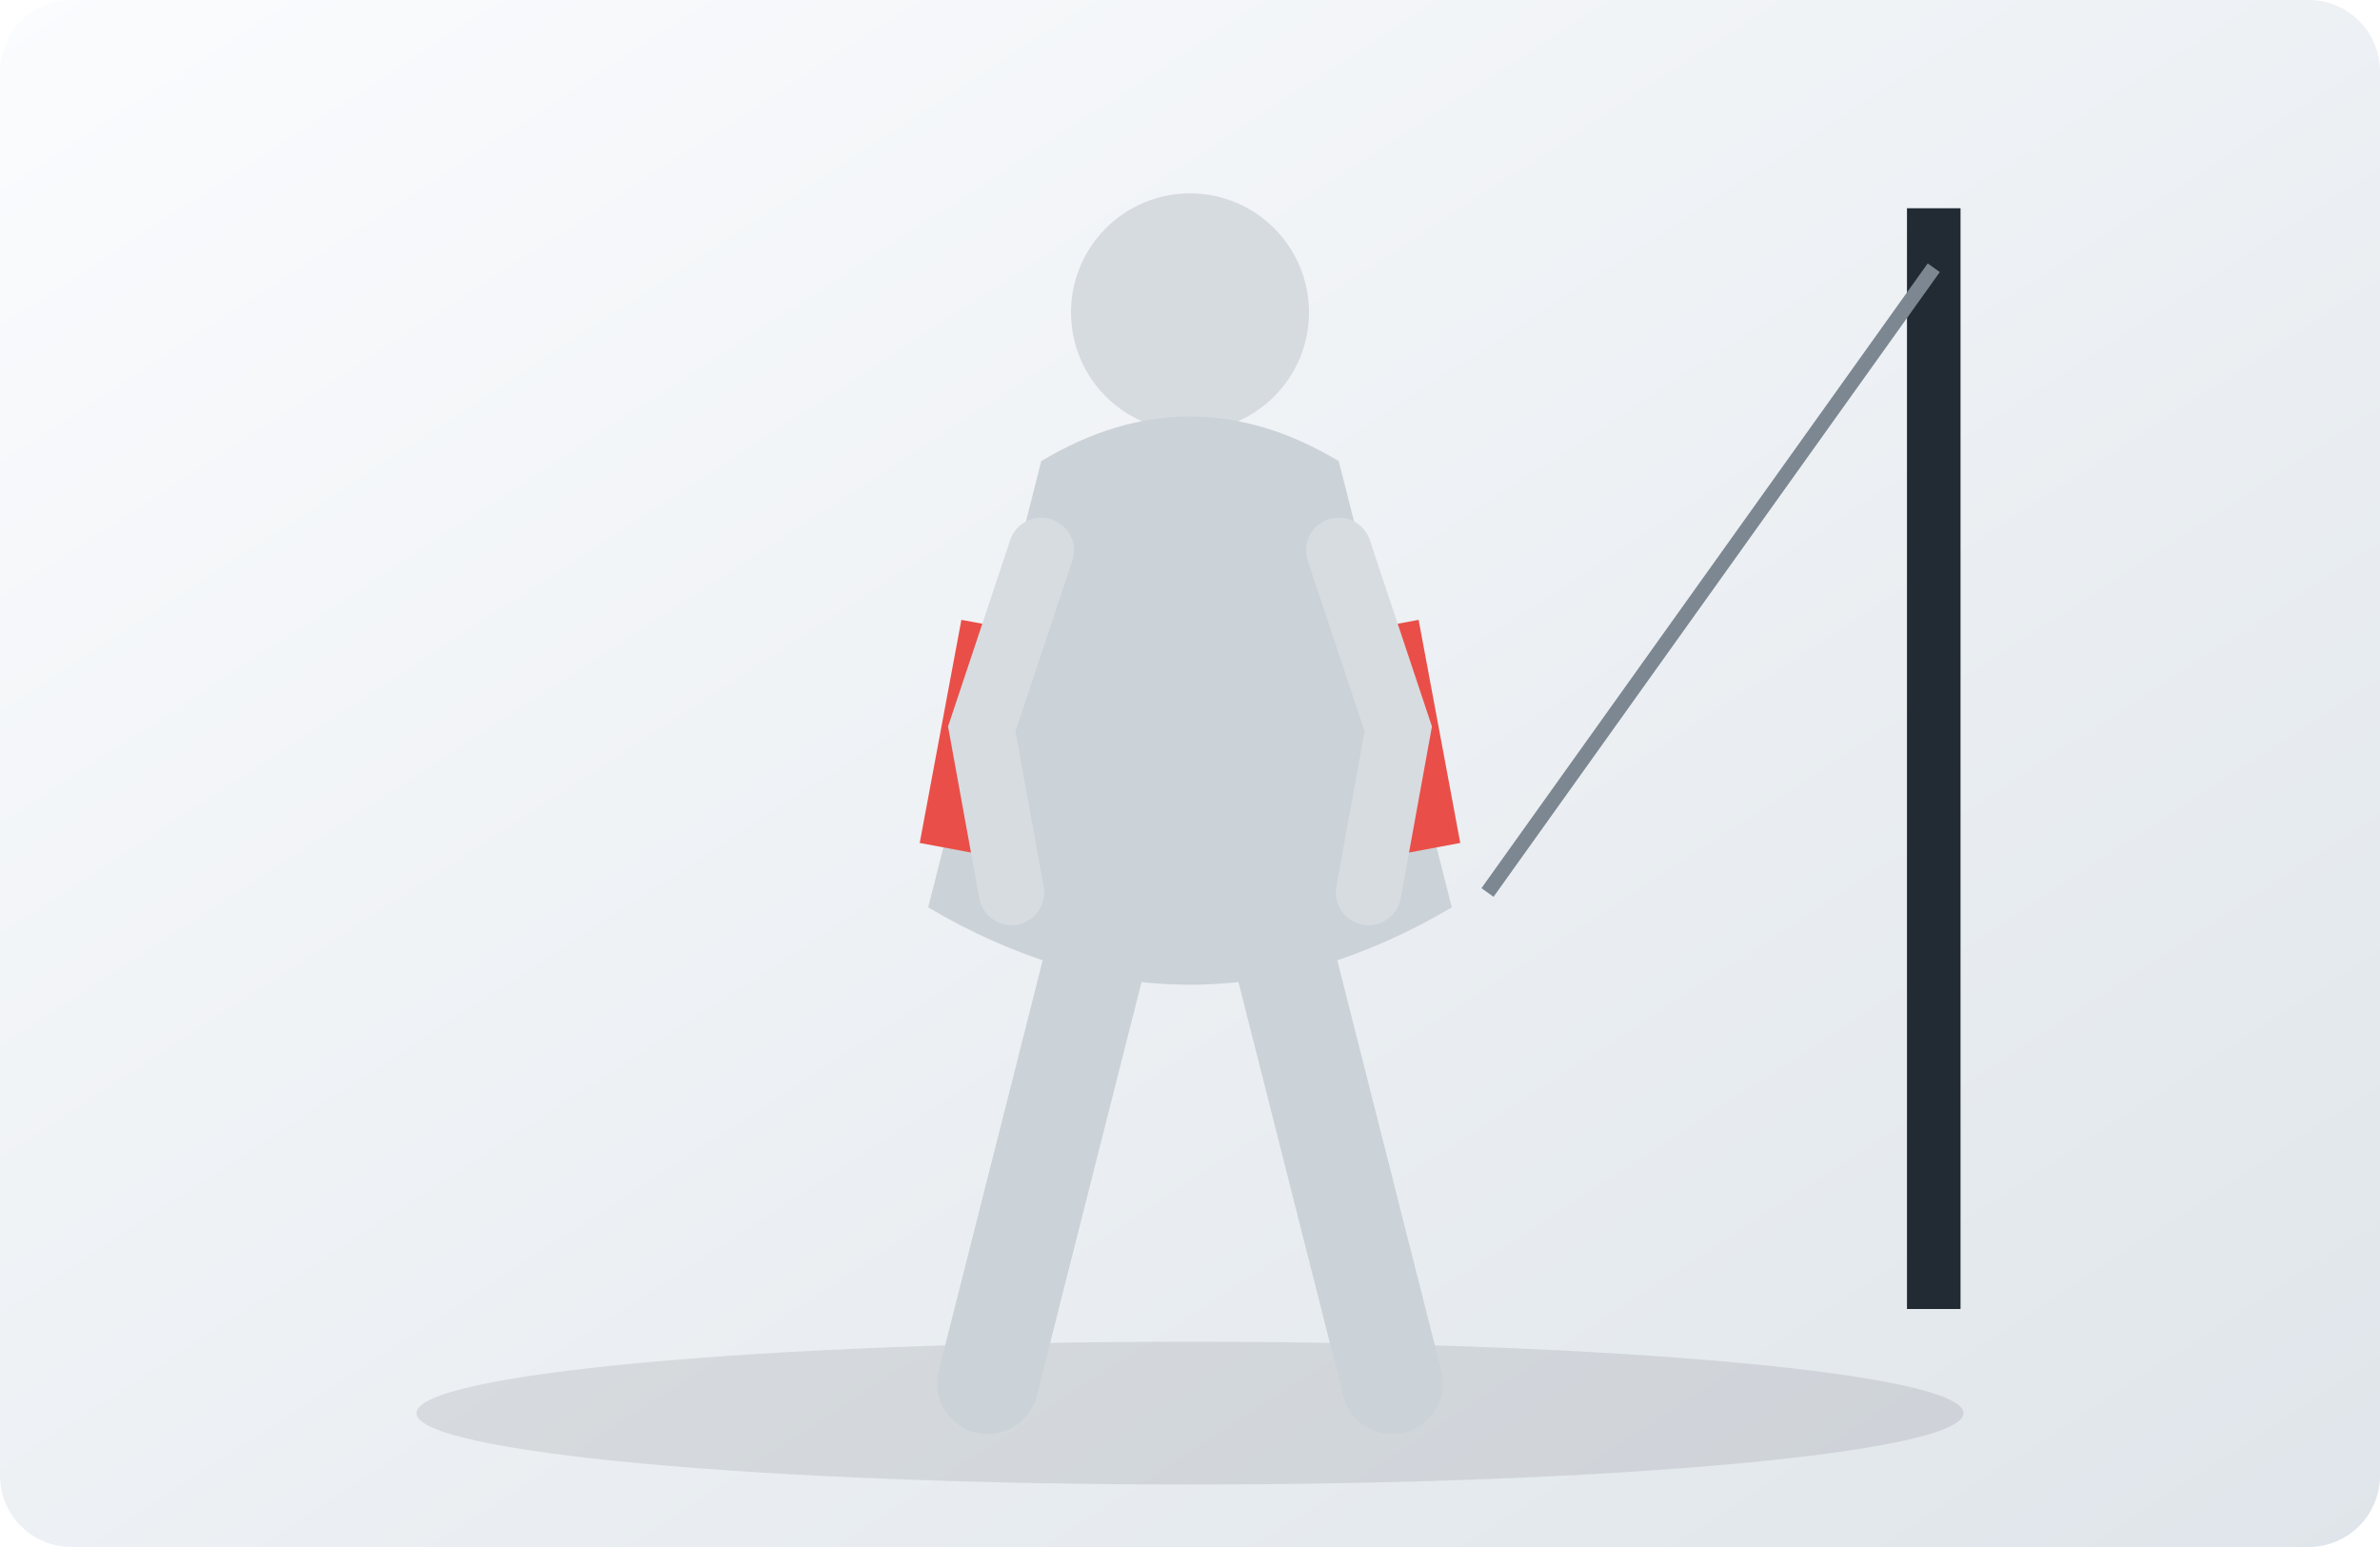
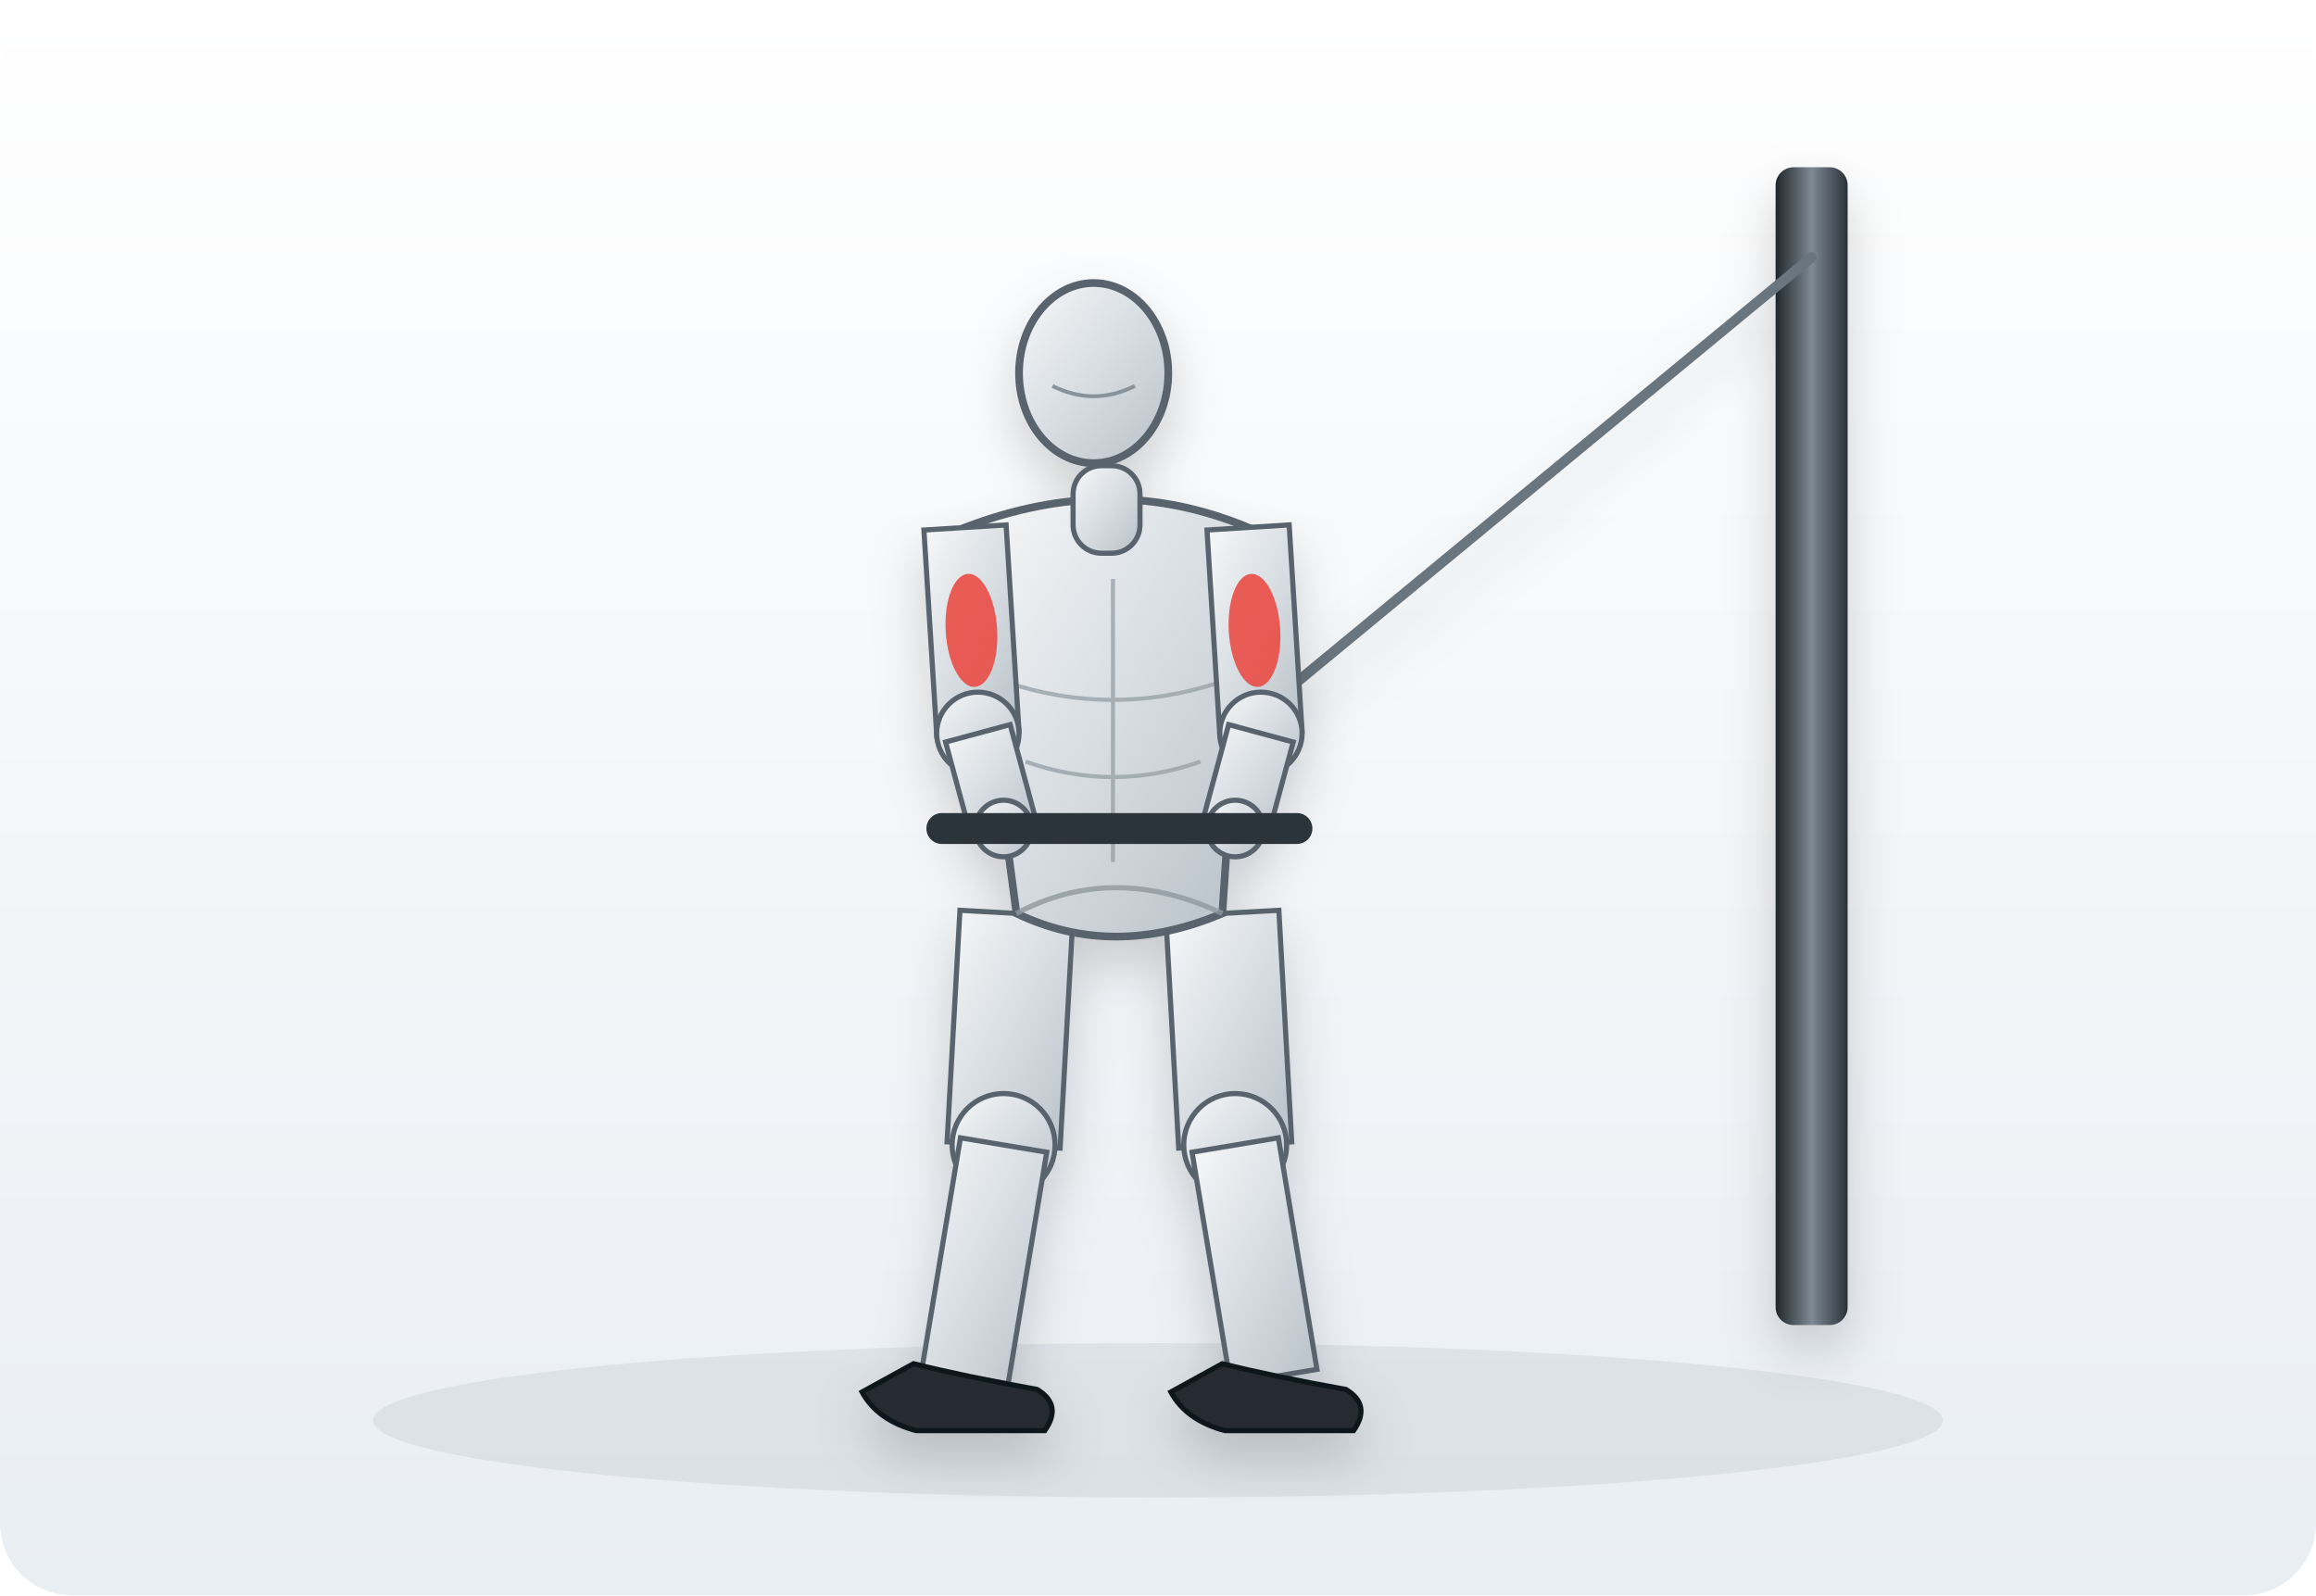
- <svg xmlns="http://www.w3.org/2000/svg" width="800" height="520" viewBox="0 0 800 520" role="img" aria-label="Ilustración técnica LiftEngine">
+ <svg xmlns="http://www.w3.org/2000/svg" width="900" height="620" viewBox="0 0 900 620" role="img" aria-label="Extensión de tríceps en polea" data-style="anatomical-v2">
  <defs>
-     <linearGradient id="bg" x2="1" y2="1">
-       <stop stop-color="#fbfcfe" />
-       <stop offset="1" stop-color="#dfe5ea" />
+     <linearGradient id="bg" x2="0" y2="1">
+       <stop stop-color="#ffffff" />
+       <stop offset="1" stop-color="#e9eef3" />
    </linearGradient>
+     <linearGradient id="body" x2="1" y2="1">
+       <stop stop-color="#f7f8f9" />
+       <stop offset=".55" stop-color="#d5dbe0" />
+       <stop offset="1" stop-color="#b8c1c9" />
+     </linearGradient>
+     <linearGradient id="metal" x2="1">
+       <stop stop-color="#20272d" />
+       <stop offset=".5" stop-color="#7e8993" />
+       <stop offset="1" stop-color="#2a3239" />
+     </linearGradient>
+     <filter id="shadow" x="-20%" y="-20%" width="140%" height="160%">
+       <feDropShadow dx="0" dy="10" stdDeviation="10" flood-opacity=".17" />
+     </filter>
  </defs>
-   <rect width="800" height="520" rx="24" fill="url(#bg)" />
-   <ellipse cx="400" cy="475" rx="260" ry="24" fill="#111820" opacity=".1" />
-   <line x1="650" y1="70" x2="650" y2="440" stroke="#222b33" stroke-width="18" />
-   <line x1="650" y1="90" x2="500" y2="300" stroke="#7c8791" stroke-width="5" />
-   <circle cx="400" cy="105" r="40" fill="#d6dbe0" />
-   <path d="M350 155q50-30 100 0l38 150q-88 52-176 0z" fill="#cbd2d8" />
-   <path d="M370 315l-38 150M430 315l38 150" stroke="#cbd2d8" stroke-width="34" stroke-linecap="round" />
-   <path d="M332 210l-14 75M468 210l14 75" stroke="#e94f48" stroke-width="18" />
-   <path d="M350 185L330 245L340 300M450 185L470 245L460 300" stroke="#d7dce1" stroke-width="22" fill="none" stroke-linecap="round" />
+   <rect width="900" height="620" rx="28" fill="url(#bg)" />
+   <ellipse cx="450" cy="552" rx="305" ry="30" fill="#6d7a85" opacity=".12" />
+   <g class="equipment" filter="url(#shadow)">
+     <rect x="690" y="65" width="28" height="450" rx="7" fill="url(#metal)" />
+     <line x1="704" y1="100" x2="435" y2="322" stroke="#69757f" stroke-width="4" stroke-linecap="round" />
+   </g>
+   <g filter="url(#shadow)">
+     <g class="anatomical-v2">
+       <path d="M373.034 353.78 L368.034 443.78 Q390 445 411.966 446.22 L416.966 356.22 Q395 355 373.034 353.78Z" fill="url(#body)" stroke="#58636e" stroke-width="2" />
+       <circle cx="390" cy="445" r="20" fill="url(#body)" stroke="#58636e" stroke-width="2" />
+       <path d="M373.231 442.205 L358.231 532.205 Q375 535 391.769 537.795 L406.769 447.795 Q390 445 373.231 442.205Z" fill="url(#body)" stroke="#58636e" stroke-width="2" />
+       <path d="M453.034 356.22 L458.034 446.22 Q480 445 501.966 443.78 L496.966 353.78 Q475 355 453.034 356.22Z" fill="url(#body)" stroke="#58636e" stroke-width="2" />
+       <circle cx="480" cy="445" r="20" fill="url(#body)" stroke="#58636e" stroke-width="2" />
+       <path d="M463.231 447.795 L478.231 537.795 Q495 535 511.769 532.205 L496.769 442.205 Q480 445 463.231 447.795Z" fill="url(#body)" stroke="#58636e" stroke-width="2" />
+       <path d="M375 205 Q432.5 183 485 205 L475 355 Q432.5 373 395 355 Z" fill="url(#body)" stroke="#58636e" stroke-width="3" />
+       <path d="M395 355 Q432.5 335 475 355" fill="none" stroke="#8e989f" stroke-width="2" opacity=".8" />
+       <path d="M432.5 225v110 M390.5 265q42 14 84 0 M398.5 296q34 12 68 0" fill="none" stroke="#9aa3aa" stroke-width="1.6" opacity=".8" />
+       <path d="M359.031 205.998 L364.031 285.998 Q380 285 395.969 284.002 L390.969 204.002 Q375 205 359.031 205.998Z" fill="url(#body)" stroke="#58636e" stroke-width="2" />
+       <circle cx="380" cy="285" r="16" fill="url(#body)" stroke="#58636e" stroke-width="2" />
+       <path d="M367.45 288.392 L377.45 325.392 Q390 322 402.55 318.608 L392.55 281.608 Q380 285 367.45 288.392Z" fill="url(#body)" stroke="#58636e" stroke-width="2" />
+       <circle cx="390" cy="322" r="11" fill="url(#body)" stroke="#58636e" stroke-width="2" />
+       <path d="M469.031 205.998 L474.031 285.998 Q490 285 505.969 284.002 L500.969 204.002 Q485 205 469.031 205.998Z" fill="url(#body)" stroke="#58636e" stroke-width="2" />
+       <circle cx="490" cy="285" r="16" fill="url(#body)" stroke="#58636e" stroke-width="2" />
+       <path d="M477.45 281.608 L467.45 318.608 Q480 322 492.55 325.392 L502.55 288.392 Q490 285 477.45 281.608Z" fill="url(#body)" stroke="#58636e" stroke-width="2" />
+       <circle cx="480" cy="322" r="11" fill="url(#body)" stroke="#58636e" stroke-width="2" />
+       <rect x="417" y="181" width="26" height="34" rx="11" fill="url(#body)" stroke="#58636e" stroke-width="2" />
+       <ellipse cx="425" cy="145" rx="29" ry="35" fill="url(#body)" stroke="#58636e" stroke-width="3" />
+       <path d="M409 150q16 8 32 0" fill="none" stroke="#89939b" stroke-width="1.5" />
+       <path d="M355 530q20 5 48 10q10 6 3 16h-50q-15-4-21-15z" fill="#252b31" stroke="#11161a" stroke-width="2" />
+       <path d="M475 530q20 5 48 10q10 6 3 16h-50q-15-4-21-15z" fill="#252b31" stroke="#11161a" stroke-width="2" />
+       <ellipse cx="377.5" cy="245" rx="10" ry="22" transform="rotate(176.4237 377.5 245)" fill="#e94f48" opacity=".92" />
+       <ellipse cx="487.5" cy="245" rx="10" ry="22" transform="rotate(176.4237 487.5 245)" fill="#e94f48" opacity=".92" />
+     </g>
+   </g>
+   <g class="foreground-equipment">
+     <rect x="360" y="316" width="150" height="12" rx="6" fill="#2c343b" />
+   </g>
</svg>
